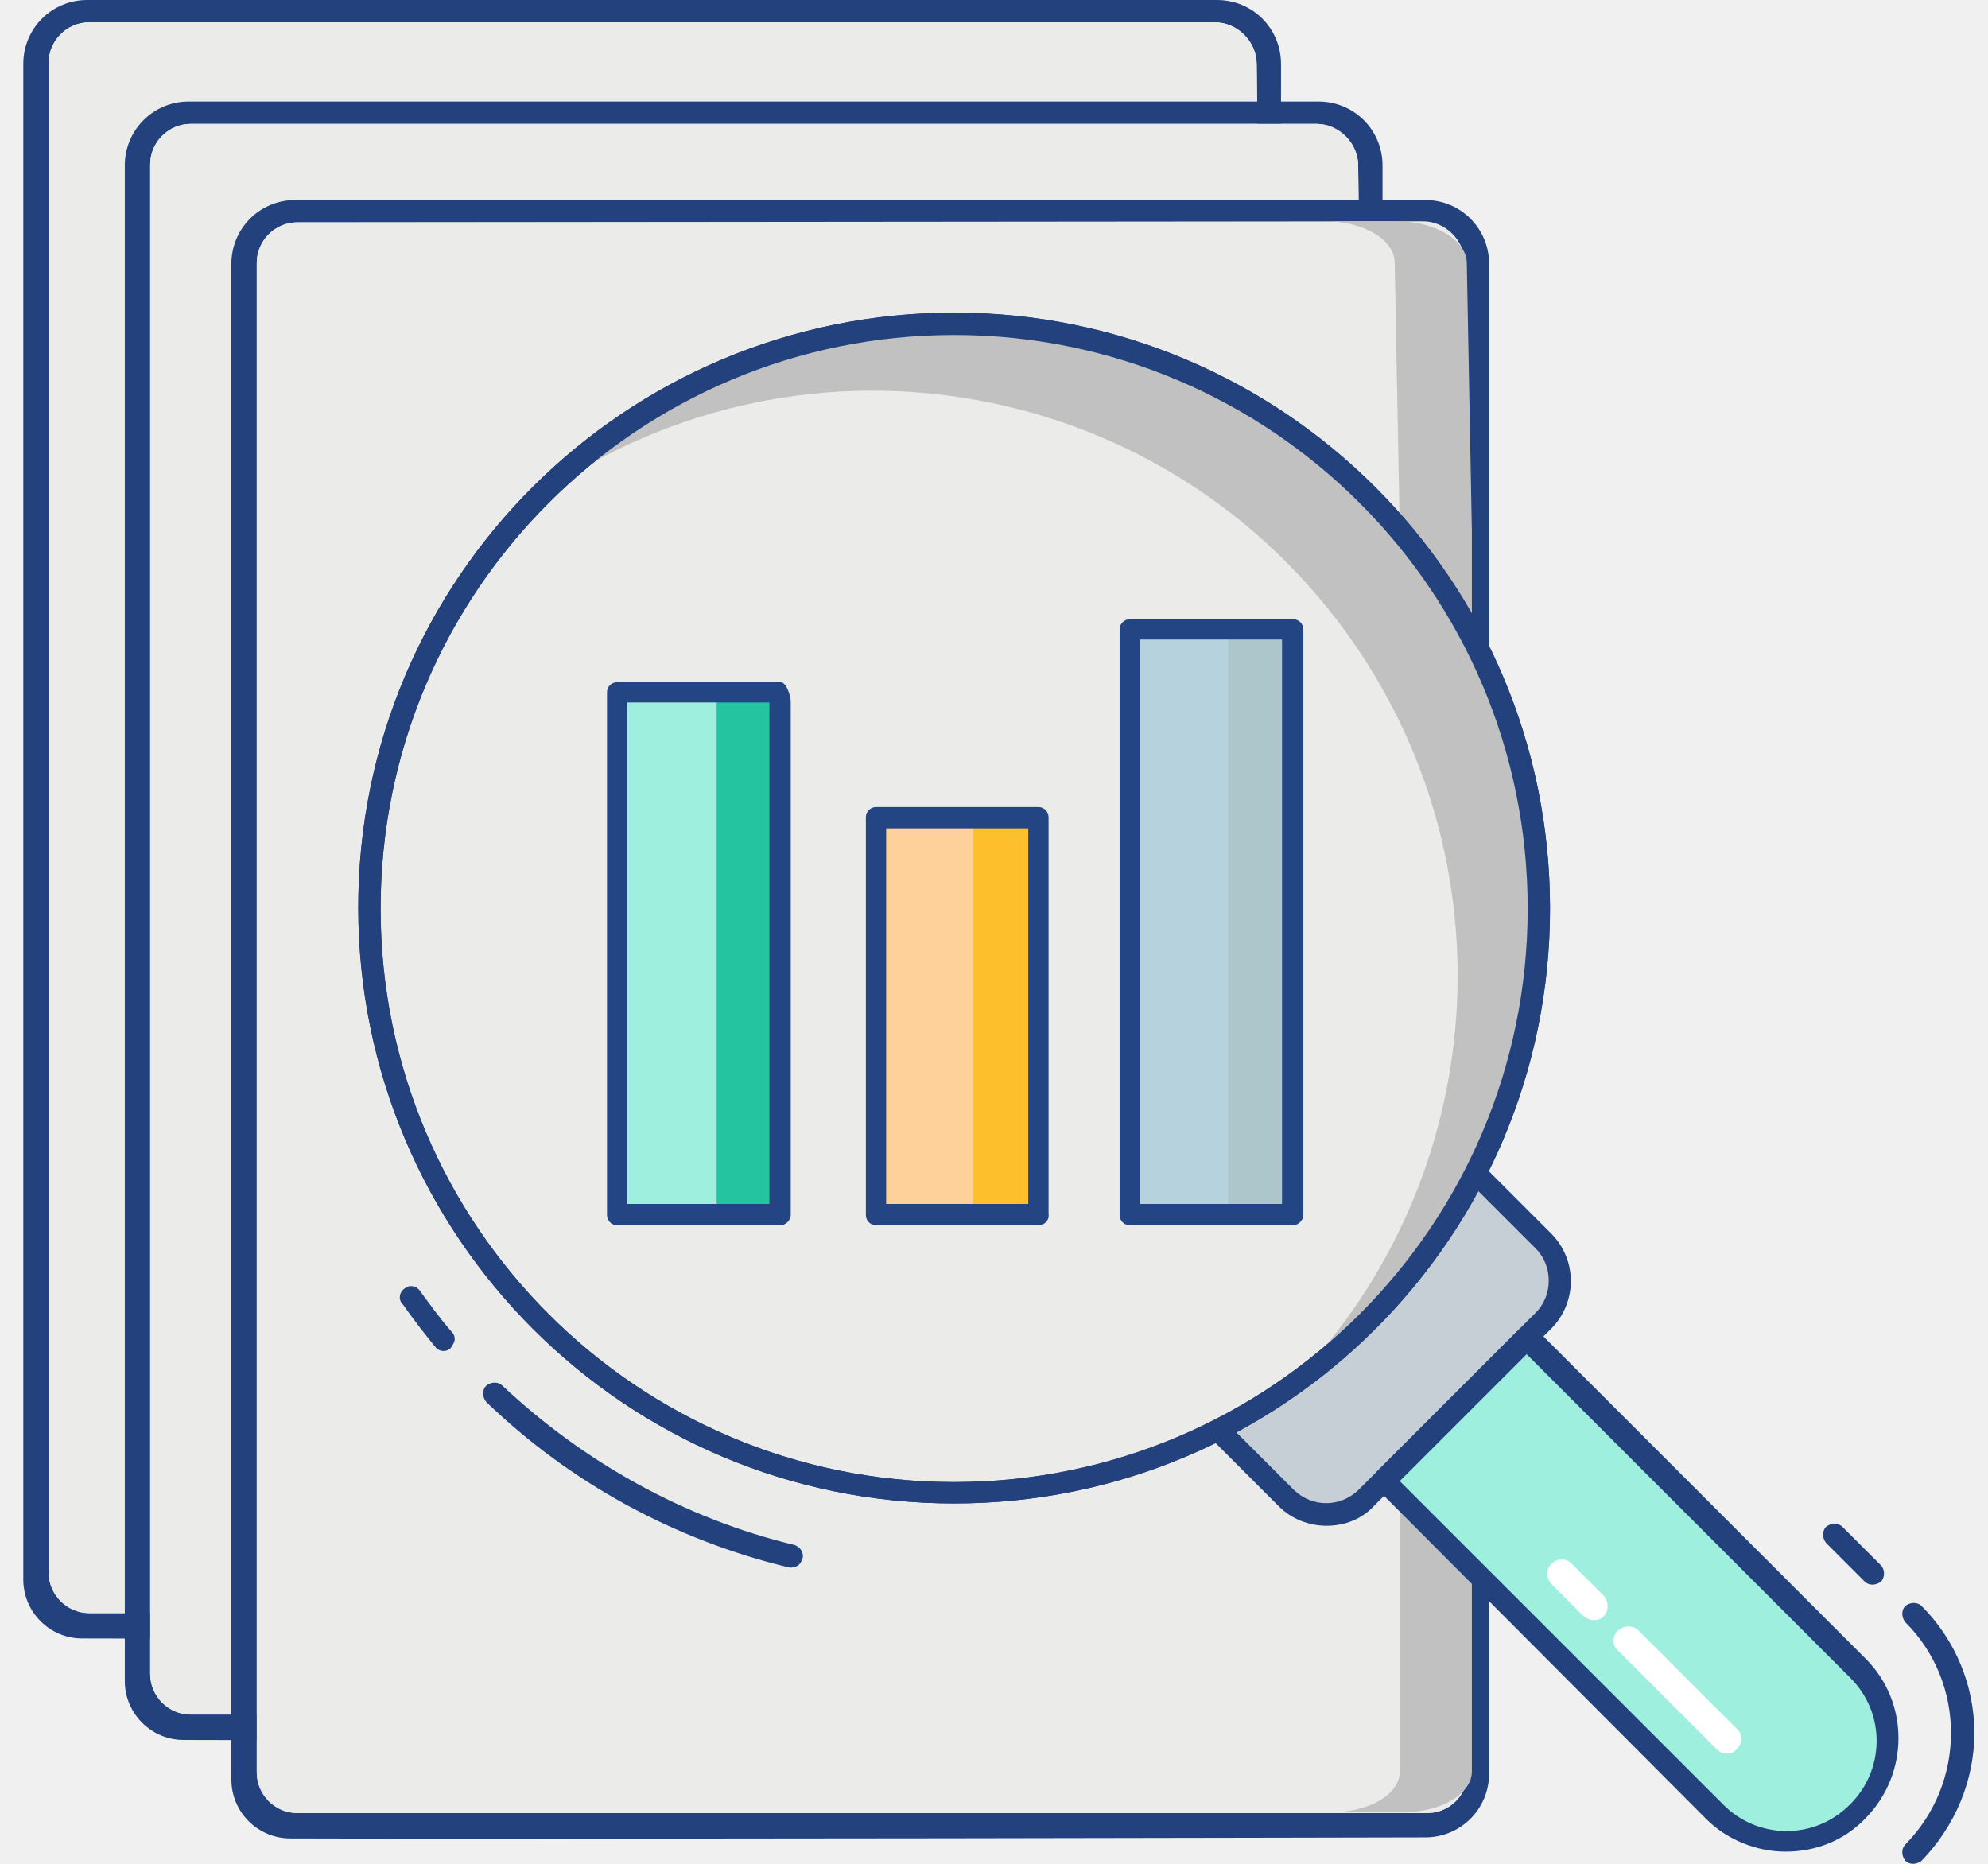
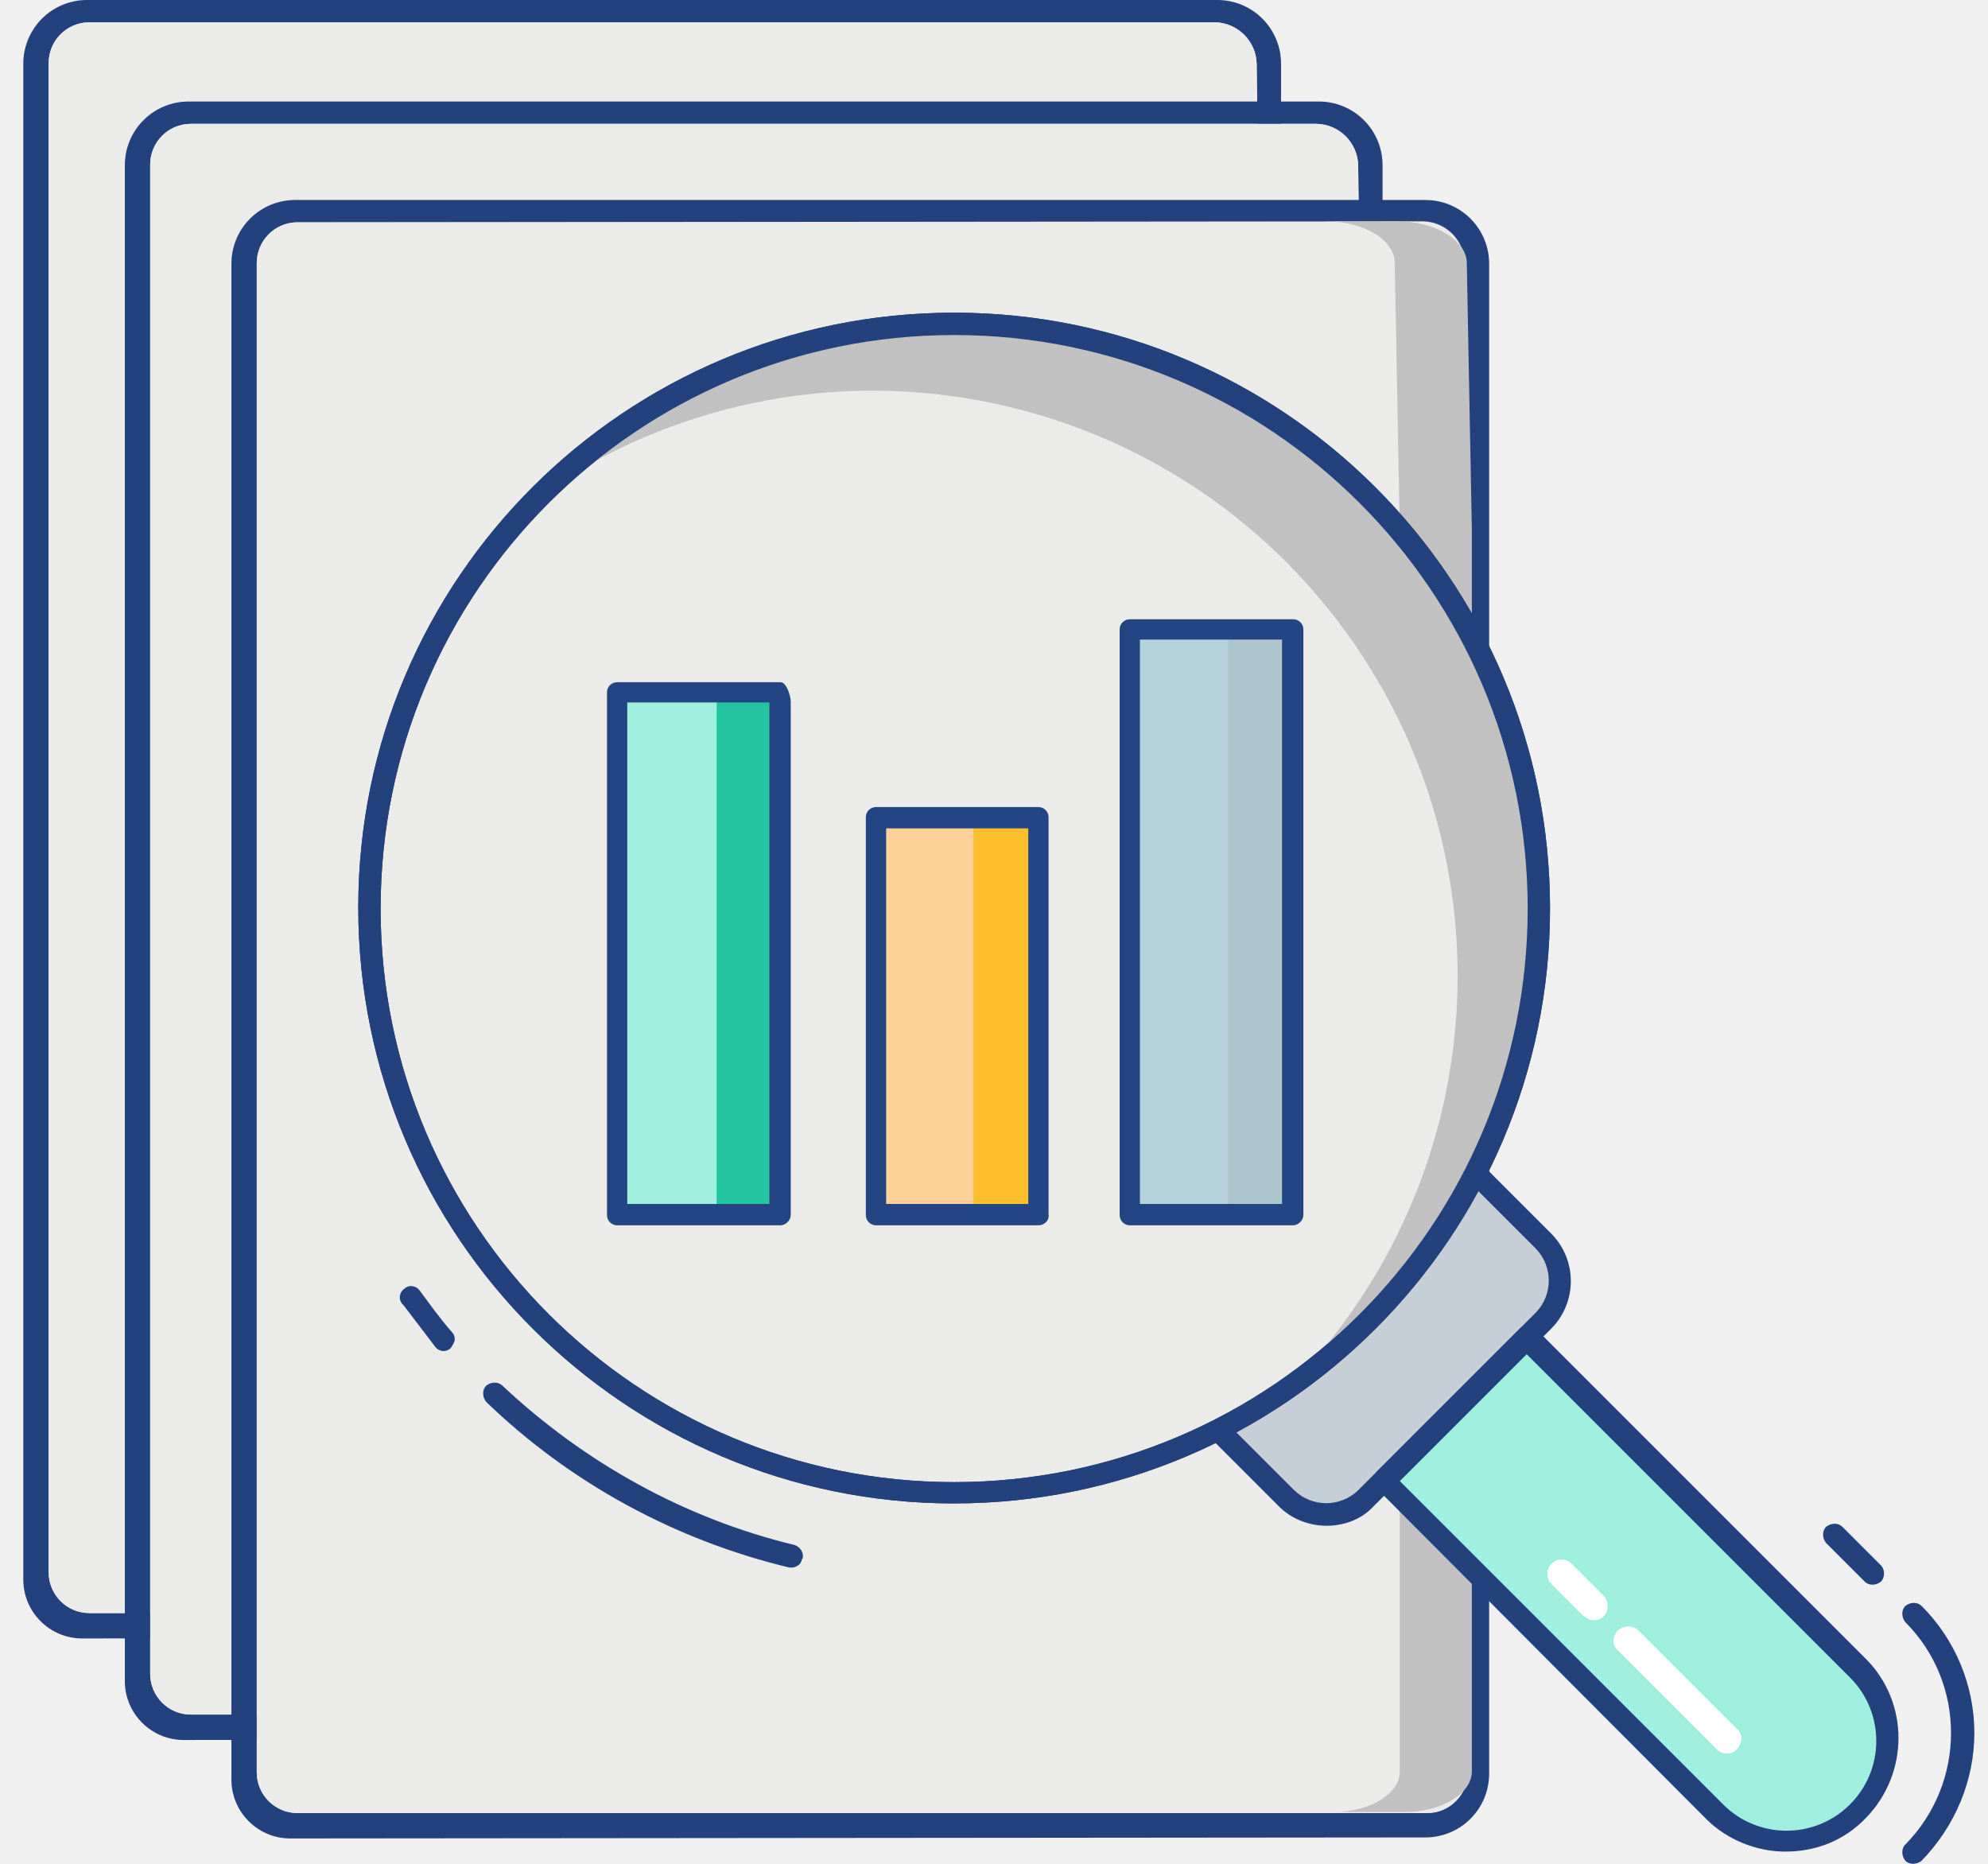
- <svg xmlns="http://www.w3.org/2000/svg" width="64" height="60" viewBox="0 0 64 60" fill="none">
-   <path d="M2.809 0H39.181C40.325 0 41.24 0.915 41.24 2.059V50.654C41.24 51.797 40.325 52.712 39.181 52.712C39.181 52.712 10.39 52.778 2.645 52.745C1.6 52.745 0.75 51.895 0.75 50.85L0.75 2.059C0.75 0.915 1.665 0 2.809 0ZM2.874 0.719C2.155 0.719 1.567 1.307 1.567 2.026V50.621C1.567 51.34 2.155 51.928 2.874 51.928H39.247C39.966 51.928 40.554 51.34 40.554 50.621V10.686L40.456 2.059C40.456 1.34 39.835 0.719 39.116 0.719H2.874Z" fill="#22417D" />
-   <path d="M2.874 0.719C2.155 0.719 1.567 1.307 1.567 2.026V50.621C1.567 51.34 2.155 51.928 2.874 51.928H39.247C39.966 51.928 40.554 51.34 40.554 50.621V10.686L40.456 2.059C40.456 1.34 39.835 0.719 39.116 0.719H2.874Z" fill="#EBECE9" />
-   <path d="M6.077 3.268H42.449C43.593 3.268 44.508 4.183 44.508 5.327V53.922C44.508 55.065 43.593 55.98 42.449 55.98C42.449 55.98 13.659 56.046 5.913 56.013C4.868 56.013 4.018 55.163 4.018 54.118V5.327C4.018 4.183 4.933 3.268 6.077 3.268ZM6.142 3.987C5.423 3.987 4.835 4.575 4.835 5.294V53.889C4.835 54.608 5.423 55.196 6.142 55.196H42.515C43.234 55.196 43.822 54.608 43.822 53.889V13.954L43.724 5.327C43.724 4.608 43.103 3.987 42.384 3.987H6.142Z" fill="#22417D" />
-   <path d="M6.142 3.987C5.423 3.987 4.835 4.575 4.835 5.294V53.889C4.835 54.608 5.423 55.196 6.142 55.196H42.515C43.234 55.196 43.822 54.608 43.822 53.889V13.954L43.724 5.327C43.724 4.608 43.103 3.987 42.384 3.987H6.142Z" fill="#EBECE9" />
-   <path d="M9.508 6.438H45.881C47.024 6.438 47.939 7.353 47.939 8.497V57.092C47.939 58.235 47.024 59.15 45.881 59.15C45.881 59.15 17.09 59.216 9.345 59.183C8.299 59.183 7.449 58.333 7.449 57.288V8.497C7.449 7.353 8.364 6.438 9.508 6.438ZM9.573 7.157C8.854 7.157 8.266 7.745 8.266 8.464V57.059C8.266 57.778 8.854 58.366 9.573 58.366H45.946C46.665 58.366 47.253 57.778 47.253 57.059V17.124L47.155 8.497C47.155 7.778 46.534 7.157 45.815 7.157H9.573Z" fill="#22417D" />
-   <path d="M9.573 7.157C8.854 7.157 8.266 7.745 8.266 8.464V57.059C8.266 57.778 8.854 58.366 9.573 58.366H45.946C46.665 58.366 47.253 57.778 47.253 57.059V17.091L47.155 8.464C47.155 7.745 46.534 7.124 45.815 7.124L9.573 7.157Z" fill="#EBECE9" />
-   <path d="M47.221 8.464C47.221 7.745 46.208 7.124 44.998 7.124H42.678C43.887 7.124 44.9 7.712 44.9 8.464L45.064 17.091V57.026C45.064 57.745 44.116 58.333 42.907 58.333H45.227C46.404 58.333 47.384 57.745 47.384 57.026V17.091L47.221 8.464Z" fill="#C1C1C1" />
-   <path d="M47.449 37.549L49.704 39.935C50.423 40.654 50.423 41.797 49.704 42.484L43.985 48.203C43.266 48.922 42.123 48.922 41.436 48.203L39.345 46.013C39.345 46.013 43.038 43.66 44.083 42.614C45.096 41.634 47.449 37.549 47.449 37.549Z" fill="#C7CFD6" />
-   <path d="M42.711 49.118C42.123 49.118 41.567 48.889 41.175 48.497L38.953 46.274C38.822 46.144 38.822 45.915 38.953 45.752C39.083 45.621 39.312 45.621 39.443 45.752L41.665 47.974C42.253 48.529 43.136 48.529 43.724 47.974L49.443 42.255C49.998 41.699 49.998 40.752 49.443 40.196L46.861 37.614C46.698 37.484 46.698 37.255 46.796 37.124C46.926 36.961 47.155 36.961 47.286 37.059C47.319 37.059 47.319 37.091 47.351 37.124L49.933 39.706C50.783 40.556 50.783 41.928 49.933 42.778L44.214 48.497C43.855 48.889 43.299 49.118 42.711 49.118Z" fill="#22417D" />
-   <path d="M30.717 48.039C41.113 48.039 49.541 39.612 49.541 29.216C49.541 18.82 41.113 10.392 30.717 10.392C20.321 10.392 11.894 18.82 11.894 29.216C11.894 39.612 20.321 48.039 30.717 48.039Z" fill="#EBECE9" />
-   <path d="M30.717 48.399C20.129 48.399 11.534 39.804 11.534 29.216C11.534 18.627 20.129 10.065 30.717 10.065C41.305 10.065 49.9 18.66 49.9 29.248C49.9 39.804 41.305 48.399 30.717 48.399ZM30.717 10.784C20.521 10.784 12.253 19.052 12.253 29.248C12.253 39.444 20.521 47.712 30.717 47.712C40.913 47.712 49.181 39.444 49.181 29.248C49.181 19.052 40.913 10.784 30.717 10.784Z" fill="#323C6B" />
-   <path d="M30.717 10.425C25.717 10.425 20.946 12.386 17.416 15.915C25.979 10 37.678 12.157 43.593 20.719C48.756 28.203 47.841 38.301 41.403 44.739C49.965 38.856 52.122 27.124 46.207 18.562C42.711 13.464 36.926 10.425 30.717 10.425Z" fill="#C1C1C1" />
-   <path d="M44.541 47.68L55.194 58.301C56.469 59.575 58.528 59.575 59.802 58.301C61.077 57.026 61.077 54.967 59.802 53.693L49.181 43.072L44.541 47.68Z" fill="#9FEFDE" />
-   <path d="M57.482 59.608C56.534 59.608 55.586 59.216 54.933 58.562L44.312 47.908C44.181 47.778 44.181 47.549 44.312 47.386L48.92 42.778C49.05 42.647 49.279 42.647 49.443 42.778L60.063 53.399C61.469 54.804 61.469 57.092 60.063 58.529C59.377 59.248 58.462 59.608 57.482 59.608ZM45.063 47.68L55.456 58.072C56.567 59.216 58.397 59.248 59.541 58.105C60.684 56.993 60.717 55.163 59.573 54.02L59.541 53.987L49.148 43.595L45.063 47.68Z" fill="#22417D" />
-   <path d="M55.913 56.307C55.75 56.503 55.456 56.503 55.26 56.307L52.09 53.137C51.894 52.974 51.894 52.68 52.09 52.484C52.286 52.32 52.58 52.32 52.743 52.484L55.913 55.654C56.109 55.817 56.109 56.111 55.913 56.307Z" fill="white" />
-   <path d="M51.632 51.373C51.795 51.569 51.795 51.863 51.632 52.026C51.534 52.124 51.436 52.157 51.305 52.157C51.175 52.157 51.077 52.092 50.978 52.026L49.933 50.98C49.769 50.784 49.769 50.49 49.965 50.327C50.129 50.163 50.423 50.163 50.586 50.327L51.632 51.373Z" fill="white" />
-   <path d="M30.717 48.399C20.129 48.399 11.534 39.804 11.534 29.216C11.534 18.627 20.129 10.065 30.717 10.065C41.305 10.065 49.9 18.66 49.9 29.248C49.9 39.804 41.305 48.399 30.717 48.399ZM30.717 10.784C20.521 10.784 12.253 19.052 12.253 29.248C12.253 39.444 20.521 47.712 30.717 47.712C40.913 47.712 49.181 39.444 49.181 29.248C49.181 19.052 40.913 10.784 30.717 10.784Z" fill="#22417D" />
-   <path d="M60.652 50.654C60.652 50.556 60.619 50.458 60.554 50.392L59.312 49.15C59.181 49.02 58.952 49.02 58.789 49.15C58.658 49.281 58.658 49.51 58.789 49.673L60.031 50.915C60.161 51.046 60.39 51.046 60.554 50.915C60.619 50.85 60.652 50.752 60.652 50.654Z" fill="#22417D" />
-   <path d="M63.56 55.784C63.56 54.248 62.94 52.778 61.861 51.699C61.73 51.569 61.502 51.569 61.338 51.699C61.208 51.83 61.208 52.059 61.338 52.222C63.299 54.183 63.299 57.386 61.338 59.379C61.208 59.51 61.208 59.739 61.338 59.902C61.469 60.033 61.698 60.033 61.861 59.902C62.94 58.791 63.56 57.32 63.56 55.784Z" fill="#22417D" />
-   <path d="M14.639 43.105C14.639 43.007 14.606 42.941 14.541 42.876C14.116 42.386 13.822 41.961 13.528 41.569C13.43 41.405 13.201 41.34 13.038 41.471C12.874 41.569 12.809 41.797 12.94 41.961C12.94 41.961 12.94 41.993 12.972 41.993C13.267 42.418 13.593 42.843 14.018 43.366C14.149 43.529 14.378 43.529 14.508 43.399C14.574 43.301 14.639 43.203 14.639 43.105Z" fill="#22417D" />
-   <path d="M25.848 50.098C25.848 49.935 25.75 49.804 25.586 49.739C22.057 48.889 18.822 47.092 16.175 44.608C16.044 44.477 15.815 44.477 15.652 44.608C15.521 44.739 15.521 44.967 15.652 45.131C18.364 47.745 21.73 49.575 25.39 50.458C25.586 50.49 25.782 50.392 25.815 50.196C25.848 50.163 25.848 50.131 25.848 50.098Z" fill="#22417D" />
-   <path d="M19.868 22.288H25.129V39.118H19.868V22.288Z" fill="#9FEFDE" />
-   <path d="M23.07 22.288H25.162V39.118H23.07V22.288Z" fill="#24C4A1" />
-   <path d="M25.129 39.444H19.868C19.672 39.444 19.541 39.281 19.541 39.118V22.288C19.541 22.091 19.704 21.961 19.868 21.961H25.129C25.325 21.961 25.456 22.418 25.456 22.582V39.118C25.456 39.281 25.293 39.444 25.129 39.444ZM20.195 38.758H24.77V22.614H20.195V38.758Z" fill="#244583" />
-   <path d="M28.201 26.34H33.43V39.118H28.201V26.34Z" fill="#FED19A" />
-   <path d="M31.338 26.34H33.43V39.118H31.338V26.34Z" fill="#FEBF2D" />
-   <path d="M33.43 39.444H28.201C28.005 39.444 27.875 39.281 27.875 39.118V26.307C27.875 26.111 28.038 25.98 28.201 25.98H33.43C33.626 25.98 33.757 26.144 33.757 26.307V39.085C33.789 39.281 33.626 39.444 33.43 39.444ZM28.528 38.758H33.103V26.667H28.528V38.758Z" fill="#244583" />
-   <path d="M36.371 20.262H41.633V39.118H36.371V20.262Z" fill="#B6D2DD" />
-   <path d="M39.541 20.262H41.633V39.118H39.541V20.262Z" fill="#ACC6CC" />
-   <path d="M41.633 39.444H36.371C36.175 39.444 36.044 39.281 36.044 39.118V20.262C36.044 20.065 36.208 19.935 36.371 19.935H41.633C41.829 19.935 41.959 20.098 41.959 20.262V39.118C41.959 39.281 41.796 39.444 41.633 39.444ZM36.698 38.758H41.273V20.588H36.698V38.758Z" fill="#244583" />
+ <svg xmlns="http://www.w3.org/2000/svg" xmlns:xlink="http://www.w3.org/1999/xlink" width="64" height="60" fill="none">
+   <path d="M2.809 0h36.373a2.05 2.05 0 0 1 2.059 2.059v48.595a2.05 2.05 0 0 1-2.059 2.059l-36.536.033C1.6 52.745.75 51.895.75 50.85V2.059A2.05 2.05 0 0 1 2.809 0zm.065.719a1.31 1.31 0 0 0-1.307 1.307v48.595a1.31 1.31 0 0 0 1.307 1.307h36.373a1.31 1.31 0 0 0 1.307-1.307V10.686l-.098-8.627a1.37 1.37 0 0 0-1.34-1.34H2.874z" fill="#22417d" />
+   <path d="M2.874.719a1.31 1.31 0 0 0-1.307 1.307v48.595a1.31 1.31 0 0 0 1.307 1.307h36.373a1.31 1.31 0 0 0 1.307-1.307V10.686l-.098-8.627a1.37 1.37 0 0 0-1.34-1.34H2.874z" fill="#ebece9" />
+   <path d="M6.077 3.268h36.373a2.05 2.05 0 0 1 2.059 2.059v48.595a2.05 2.05 0 0 1-2.059 2.059l-36.536.033c-1.046 0-1.895-.85-1.895-1.895V5.327a2.05 2.05 0 0 1 2.059-2.059zm.065.719a1.31 1.31 0 0 0-1.307 1.307v48.595a1.31 1.31 0 0 0 1.307 1.307h36.373a1.31 1.31 0 0 0 1.307-1.307V13.954l-.098-8.627a1.37 1.37 0 0 0-1.34-1.34H6.142z" fill="#22417d" />
+   <path d="M6.142 3.987a1.31 1.31 0 0 0-1.307 1.307v48.595a1.31 1.31 0 0 0 1.307 1.307h36.373a1.31 1.31 0 0 0 1.307-1.307V13.954l-.098-8.627a1.37 1.37 0 0 0-1.34-1.34H6.142z" fill="#ebece9" />
+   <path d="M9.508 6.438h36.373a2.05 2.05 0 0 1 2.059 2.059v48.595a2.05 2.05 0 0 1-2.059 2.059l-36.536.033c-1.046 0-1.895-.85-1.895-1.895V8.497a2.05 2.05 0 0 1 2.059-2.059zm.065.719a1.31 1.31 0 0 0-1.307 1.307v48.595a1.31 1.31 0 0 0 1.307 1.307h36.373a1.31 1.31 0 0 0 1.307-1.307V17.124l-.098-8.627a1.37 1.37 0 0 0-1.34-1.34H9.573z" fill="#22417d" />
+   <path d="M9.573 7.157a1.31 1.31 0 0 0-1.307 1.307v48.595a1.31 1.31 0 0 0 1.307 1.307h36.373a1.31 1.31 0 0 0 1.307-1.307V17.092l-.098-8.627a1.37 1.37 0 0 0-1.34-1.34l-36.242.033z" fill="#ebece9" />
+   <path d="M47.221 8.464c0-.719-1.013-1.34-2.222-1.34h-2.32c1.209 0 2.222.588 2.222 1.34l.163 8.627v39.935c0 .719-.948 1.307-2.157 1.307h2.32c1.176 0 2.157-.588 2.157-1.307V17.092l-.163-8.627z" fill="#c1c1c1" />
+   <path d="M47.449 37.549l2.255 2.386c.719.719.719 1.863 0 2.549l-5.719 5.719c-.719.719-1.863.719-2.549 0l-2.091-2.19s3.693-2.353 4.739-3.399c1.013-.98 3.366-5.065 3.366-5.065z" fill="#c7cfd6" />
+   <path d="M42.711 49.118c-.588 0-1.144-.229-1.536-.621l-2.222-2.222c-.131-.131-.131-.359 0-.523.131-.131.359-.131.49 0l2.222 2.222a1.48 1.48 0 0 0 2.059 0l5.719-5.719a1.48 1.48 0 0 0 0-2.059l-2.582-2.582c-.163-.131-.163-.359-.065-.49.131-.163.359-.163.49-.065.033 0 .033.033.065.065l2.582 2.582a2.17 2.17 0 0 1 0 3.072l-5.719 5.719c-.359.392-.915.621-1.503.621z" fill="#22417d" />
+   <path d="M30.717 48.039c10.396 0 18.824-8.428 18.824-18.824s-8.428-18.823-18.823-18.823-18.823 8.428-18.823 18.824 8.428 18.824 18.824 18.824z" fill="#ebece9" />
+   <use xlink:href="#B" fill="#323c6b" />
+   <path d="M30.717 10.425c-5 0-9.771 1.961-13.301 5.49 8.562-5.915 20.261-3.758 26.177 4.804 5.163 7.484 4.248 17.582-2.19 24.02 8.562-5.882 10.719-17.614 4.804-26.176-3.497-5.098-9.281-8.137-15.49-8.137z" fill="#c1c1c1" />
+   <path d="M44.541 47.68l10.654 10.621c1.275 1.275 3.333 1.275 4.608 0s1.275-3.333 0-4.608L49.181 43.072l-4.641 4.608z" fill="#9fefde" />
+   <path d="M57.482 59.608c-.948 0-1.895-.392-2.549-1.046L44.312 47.908c-.131-.131-.131-.359 0-.523l4.608-4.608c.131-.131.36-.131.523 0l10.621 10.621c1.405 1.405 1.405 3.693 0 5.131-.686.719-1.601 1.078-2.582 1.078zM45.064 47.68l10.392 10.392a2.86 2.86 0 1 0 4.118-4.052l-.033-.033-10.392-10.392-4.085 4.085z" fill="#22417d" />
+   <path d="M55.914 56.307c-.163.196-.458.196-.654 0l-3.17-3.17c-.196-.163-.196-.458 0-.654.196-.163.49-.163.654 0l3.17 3.17c.196.163.196.458 0 .654zm-4.282-4.934c.163.196.163.49 0 .654a.42.42 0 0 1-.327.131c-.131 0-.229-.065-.327-.131l-1.046-1.046c-.163-.196-.163-.49.033-.654.163-.163.457-.163.621 0l1.046 1.046z" fill="#fff" />
+   <g fill="#22417d">
+     <use xlink:href="#B" />
+     <path d="M60.652 50.654c0-.098-.033-.196-.098-.261l-1.242-1.242c-.131-.131-.359-.131-.523 0-.131.131-.131.359 0 .523l1.242 1.242c.131.131.36.131.523 0 .065-.065.098-.163.098-.261zm2.909 5.13a5.79 5.79 0 0 0-1.699-4.085c-.131-.131-.359-.131-.523 0-.131.131-.131.359 0 .523 1.961 1.961 1.961 5.163 0 7.157-.131.131-.131.359 0 .523.131.131.36.131.523 0 1.078-1.111 1.699-2.582 1.699-4.118zM14.639 43.105c0-.098-.033-.163-.098-.229-.425-.49-.719-.915-1.013-1.307-.098-.163-.327-.229-.49-.098-.163.098-.229.327-.098.49 0 0 0 .033.033.033l1.046 1.373a.33.33 0 0 0 .49.033c.065-.098.131-.196.131-.294zm11.209 6.993c0-.163-.098-.294-.261-.359-3.529-.85-6.765-2.647-9.412-5.131-.131-.131-.36-.131-.523 0-.131.131-.131.36 0 .523 2.712 2.614 6.078 4.444 9.739 5.327.196.033.392-.065.425-.262.033-.033.033-.065.033-.098z" />
+   </g>
+   <path d="M19.868 22.288h5.261v16.83h-5.261v-16.83z" fill="#9fefde" />
+   <path d="M23.07 22.288h2.092v16.83H23.07v-16.83z" fill="#24c4a1" />
+   <path d="M25.129 39.445h-5.261c-.196 0-.327-.163-.327-.327v-16.83c0-.196.163-.327.327-.327h5.261c.196 0 .327.457.327.621v16.536c0 .163-.163.327-.327.327zm-4.935-.686h4.575V22.614h-4.575v16.144z" fill="#244583" />
+   <path d="M28.201 26.34h5.229v12.778h-5.229V26.34z" fill="#fed19a" />
+   <path d="M31.338 26.34h2.092v12.778h-2.092V26.34z" fill="#febf2d" />
+   <path d="M33.43 39.445h-5.229c-.196 0-.327-.163-.327-.327v-12.81c0-.196.163-.327.327-.327h5.229c.196 0 .327.163.327.327v12.778c.033.196-.131.359-.327.359zm-4.902-.686h4.575V26.667h-4.575v12.092z" fill="#244583" />
+   <path d="M36.371 20.262h5.261v18.856h-5.261V20.262z" fill="#b6d2dd" />
+   <path d="M39.541 20.262h2.092v18.856h-2.092V20.262z" fill="#acc6cc" />
+   <path d="M41.633 39.445h-5.261c-.196 0-.327-.163-.327-.327V20.262c0-.196.163-.327.327-.327h5.261c.196 0 .327.163.327.327v18.856c0 .163-.163.327-.327.327zm-4.935-.686h4.575v-18.17h-4.575v18.17z" fill="#244583" />
+   <defs>
+     <path id="B" d="M30.717 48.399c-10.588 0-19.183-8.595-19.183-19.183s8.595-19.15 19.183-19.15S49.9 18.66 49.9 29.248c0 10.556-8.595 19.15-19.183 19.15zm0-37.614a18.47 18.47 0 0 0-18.464 18.464 18.47 18.47 0 0 0 18.464 18.464 18.47 18.47 0 0 0 18.464-18.464 18.47 18.47 0 0 0-18.464-18.464z" />
+   </defs>
</svg>
